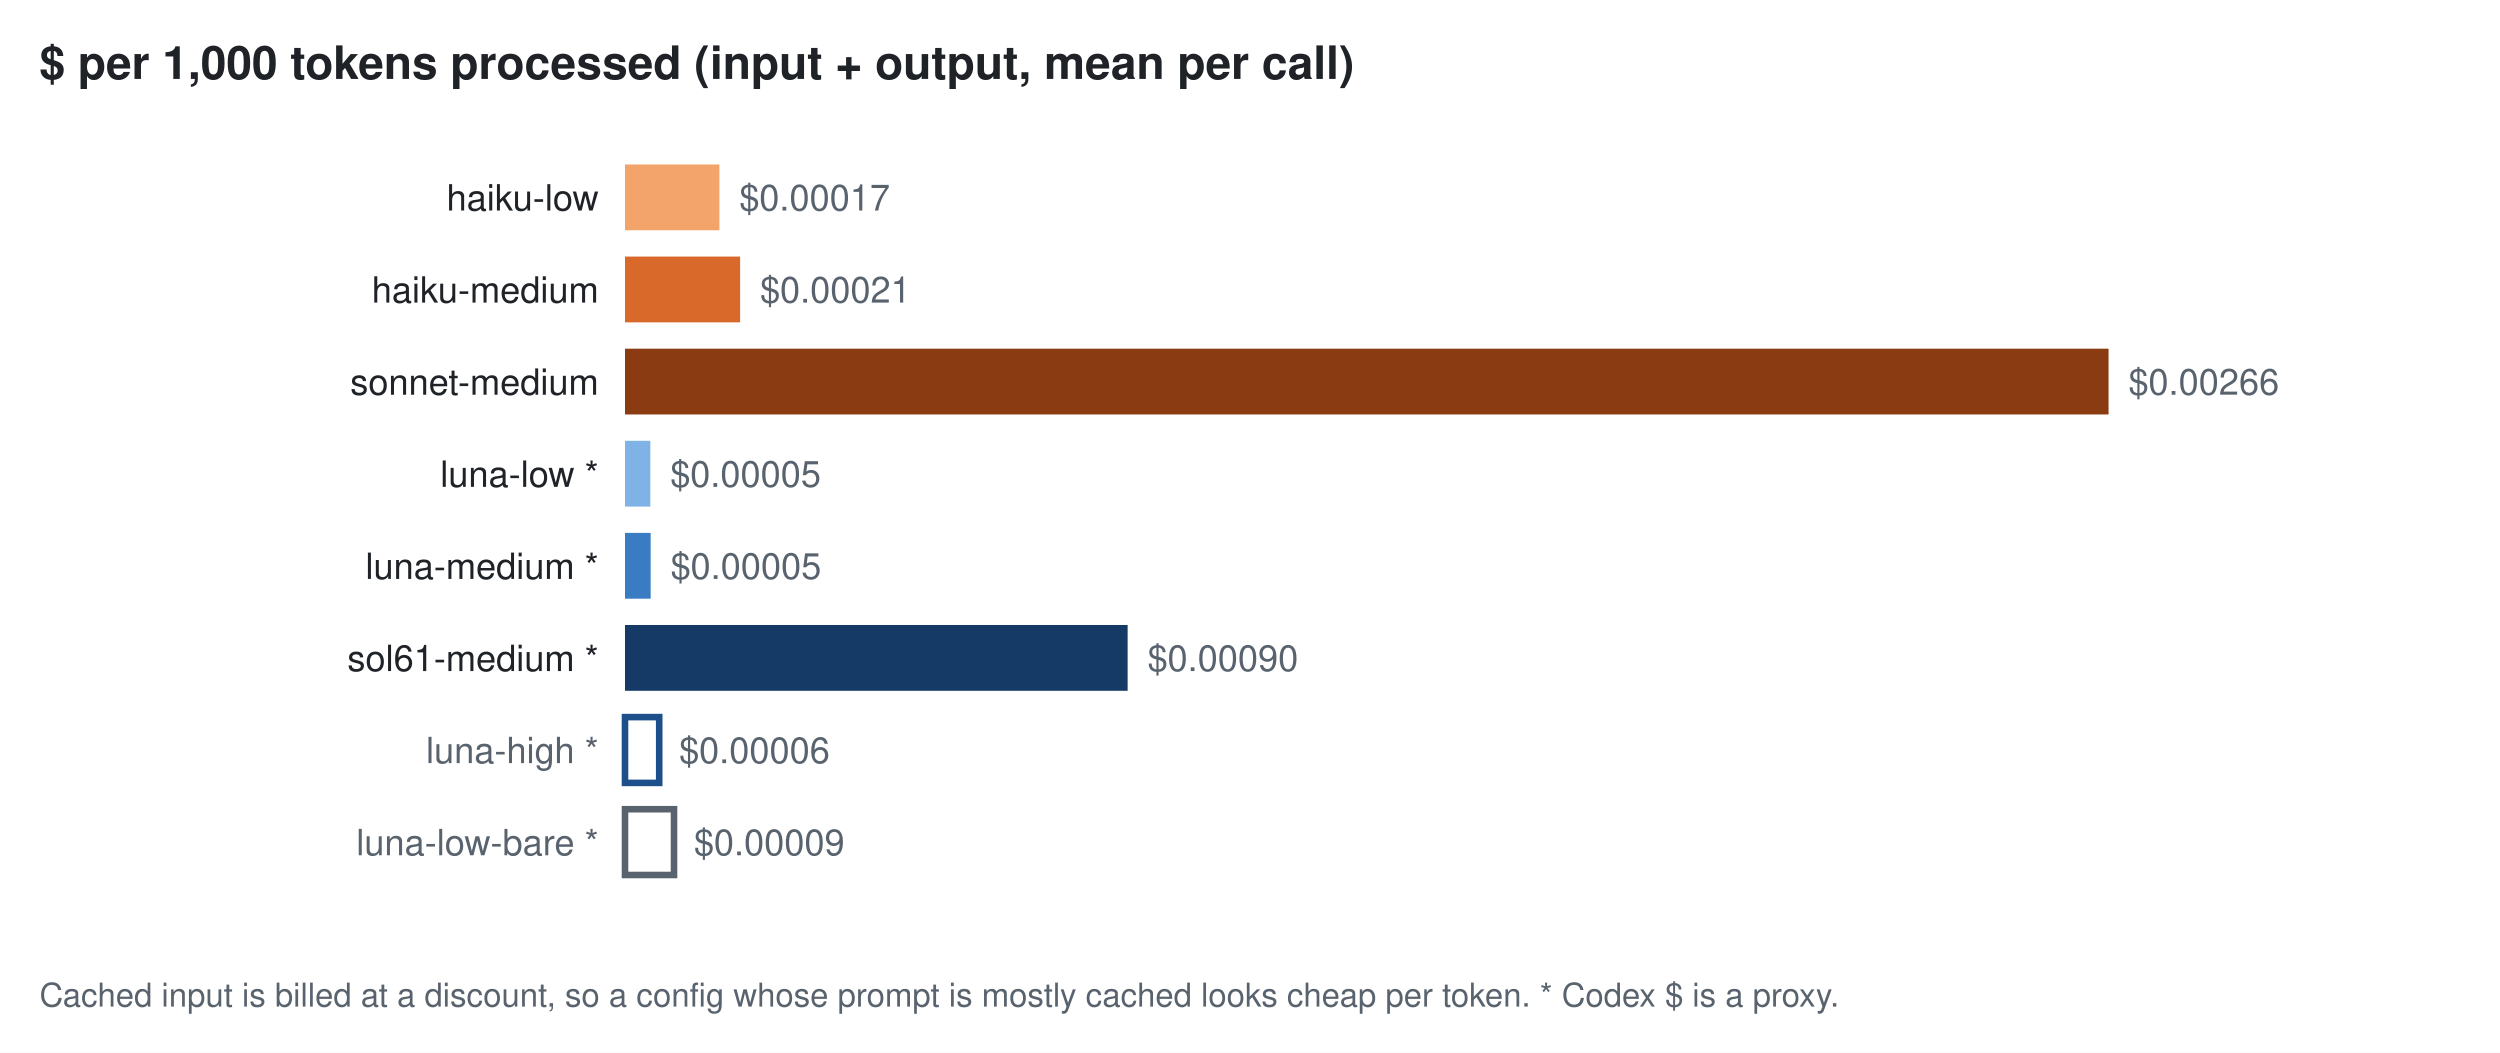
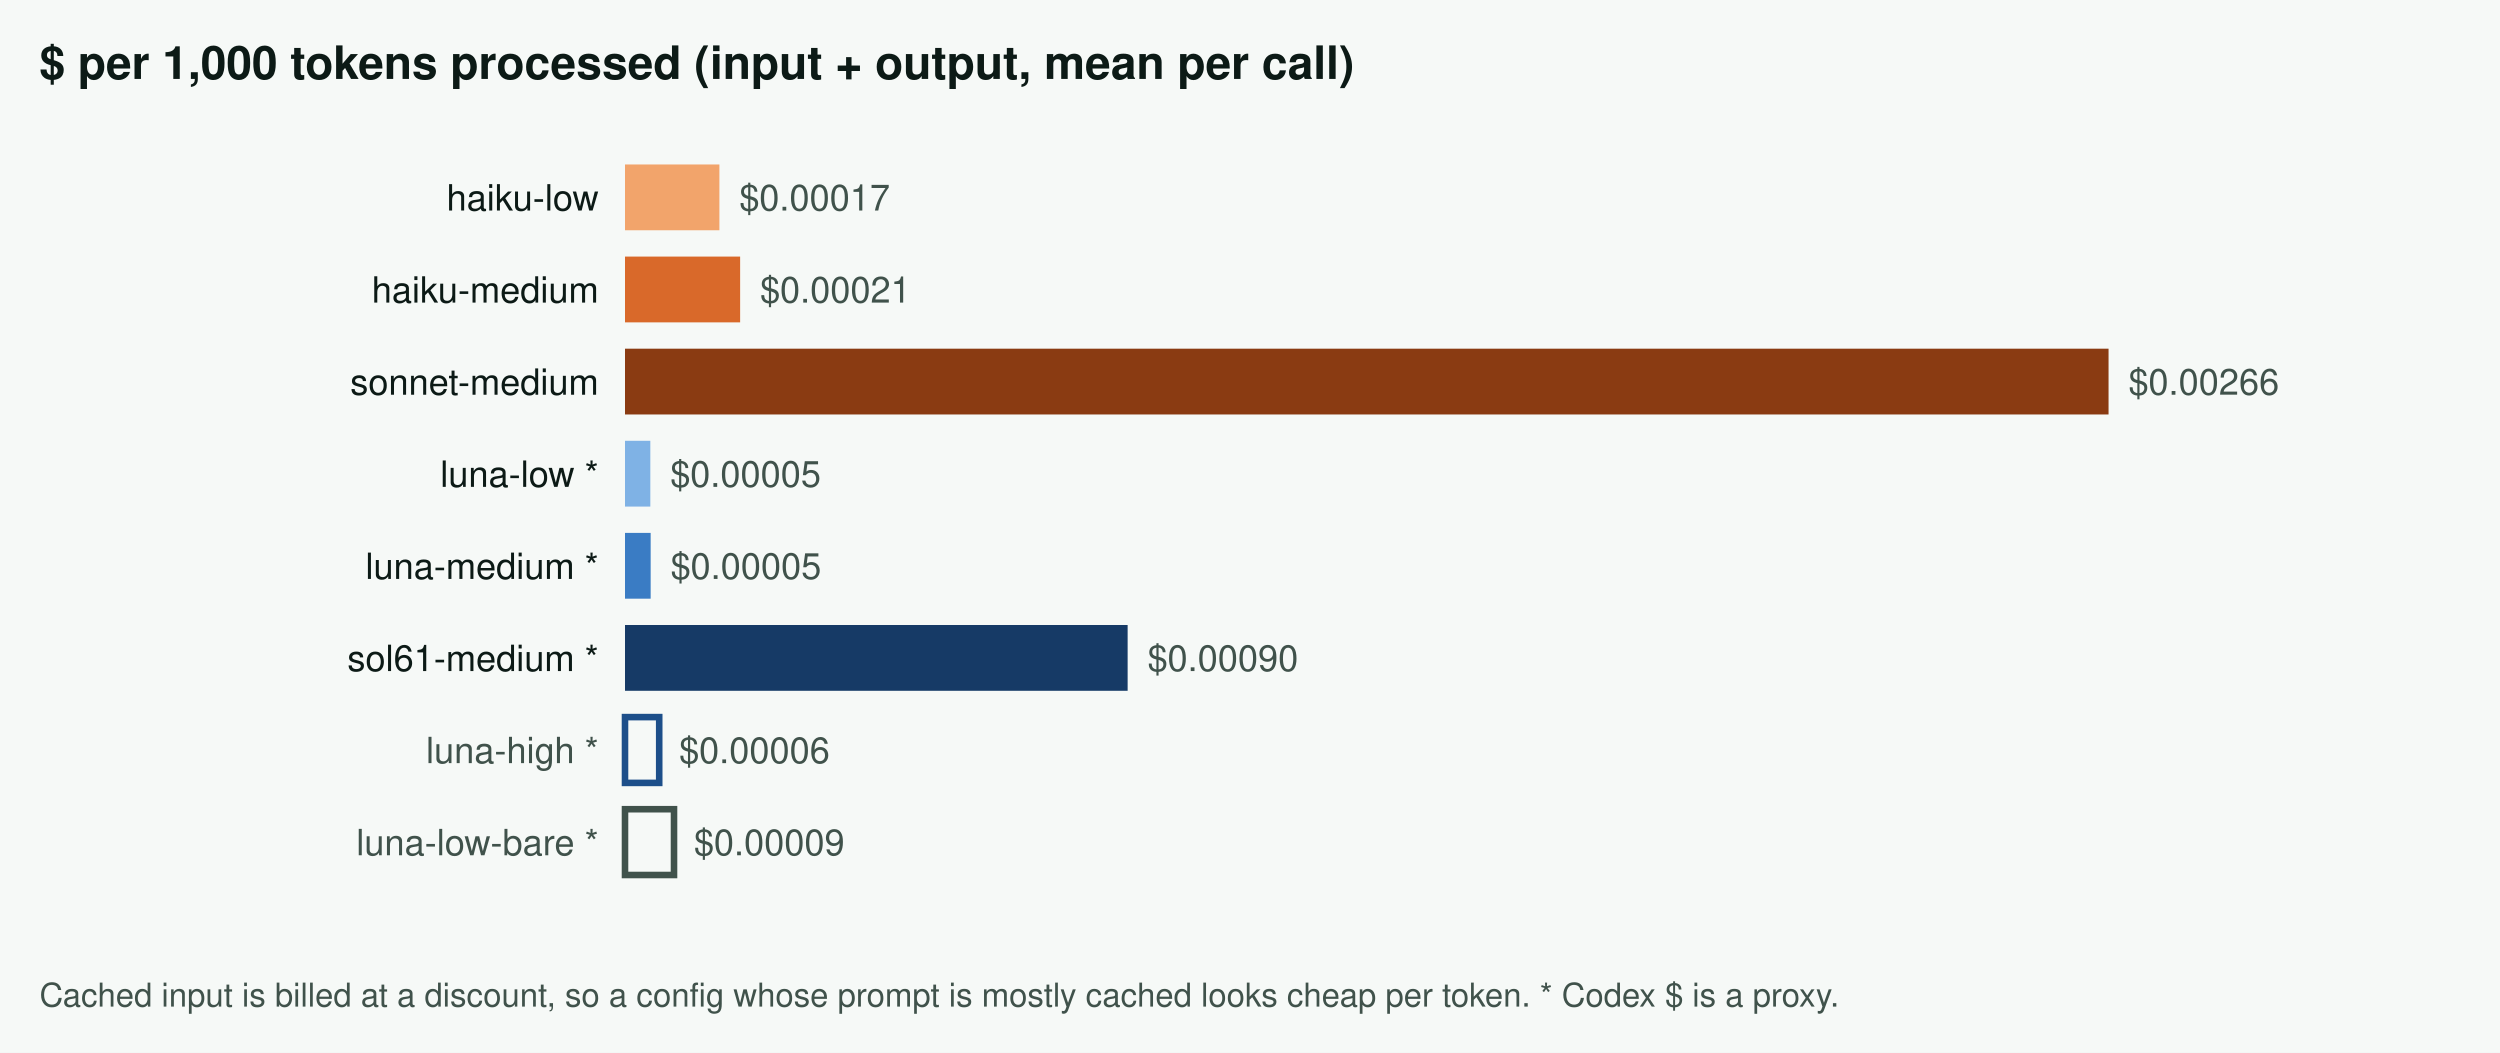
- <svg xmlns="http://www.w3.org/2000/svg" viewBox="0 0 760 320" width="760" height="320" font-family="-apple-system, Segoe UI, Helvetica, Arial, sans-serif" font-size="12">
-   <rect width="760" height="320" fill="white" />
-   <text x="12.0" y="24.0" font-size="14" text-anchor="start" fill="#1f2328" font-weight="600">$ per 1,000 tokens processed (input + output, mean per call)</text>
+ <svg xmlns="http://www.w3.org/2000/svg" viewBox="0 0 760 320" width="760" height="320" font-family="Hanken Grotesk, -apple-system, Segoe UI, Helvetica, Arial, sans-serif" font-size="12">
+   <rect width="760" height="320" fill="#f6f9f7" />
+   <text x="12.0" y="24.0" font-size="14" text-anchor="start" fill="#0c1a16" font-weight="600">$ per 1,000 tokens processed (input + output, mean per call)</text>
  <rect x="190" y="50" width="28.7" height="20" fill="#f2a46b" stroke="#f2a46b" stroke-width="0" />
-   <text x="182.0" y="64.0" font-size="11" text-anchor="end" fill="#1f2328" font-weight="normal">haiku-low</text>
-   <text x="224.7" y="64.0" font-size="11" text-anchor="start" fill="#59636e" font-weight="normal">$0.00017</text>
+   <text x="182.0" y="64.0" font-size="11" text-anchor="end" fill="#0c1a16" font-weight="normal">haiku-low</text>
+   <text x="224.7" y="64.0" font-size="11" text-anchor="start" fill="#40524b" font-weight="normal">$0.00017</text>
  <rect x="190" y="78" width="35.0" height="20" fill="#d9692a" stroke="#d9692a" stroke-width="0" />
-   <text x="182.0" y="92.0" font-size="11" text-anchor="end" fill="#1f2328" font-weight="normal">haiku-medium</text>
-   <text x="231.0" y="92.0" font-size="11" text-anchor="start" fill="#59636e" font-weight="normal">$0.00021</text>
+   <text x="182.0" y="92.0" font-size="11" text-anchor="end" fill="#0c1a16" font-weight="normal">haiku-medium</text>
+   <text x="231.0" y="92.0" font-size="11" text-anchor="start" fill="#40524b" font-weight="normal">$0.00021</text>
  <rect x="190" y="106" width="451.0" height="20" fill="#8a3b12" stroke="#8a3b12" stroke-width="0" />
-   <text x="182.0" y="120.0" font-size="11" text-anchor="end" fill="#1f2328" font-weight="normal">sonnet-medium</text>
-   <text x="647.0" y="120.0" font-size="11" text-anchor="start" fill="#59636e" font-weight="normal">$0.00266</text>
+   <text x="182.0" y="120.0" font-size="11" text-anchor="end" fill="#0c1a16" font-weight="normal">sonnet-medium</text>
+   <text x="647.0" y="120.0" font-size="11" text-anchor="start" fill="#40524b" font-weight="normal">$0.00266</text>
  <rect x="190" y="134" width="7.7" height="20" fill="#7fb2e5" stroke="#7fb2e5" stroke-width="0" />
-   <text x="182.0" y="148.0" font-size="11" text-anchor="end" fill="#1f2328" font-weight="normal">luna-low *</text>
-   <text x="203.7" y="148.0" font-size="11" text-anchor="start" fill="#59636e" font-weight="normal">$0.00005</text>
+   <text x="182.0" y="148.0" font-size="11" text-anchor="end" fill="#0c1a16" font-weight="normal">luna-low *</text>
+   <text x="203.7" y="148.0" font-size="11" text-anchor="start" fill="#40524b" font-weight="normal">$0.00005</text>
  <rect x="190" y="162" width="7.8" height="20" fill="#3a7cc4" stroke="#3a7cc4" stroke-width="0" />
-   <text x="182.0" y="176.0" font-size="11" text-anchor="end" fill="#1f2328" font-weight="normal">luna-medium *</text>
-   <text x="203.8" y="176.0" font-size="11" text-anchor="start" fill="#59636e" font-weight="normal">$0.00005</text>
+   <text x="182.0" y="176.0" font-size="11" text-anchor="end" fill="#0c1a16" font-weight="normal">luna-medium *</text>
+   <text x="203.8" y="176.0" font-size="11" text-anchor="start" fill="#40524b" font-weight="normal">$0.00005</text>
  <rect x="190" y="190" width="152.8" height="20" fill="#163a66" stroke="#163a66" stroke-width="0" />
-   <text x="182.0" y="204.0" font-size="11" text-anchor="end" fill="#1f2328" font-weight="normal">sol61-medium *</text>
-   <text x="348.8" y="204.0" font-size="11" text-anchor="start" fill="#59636e" font-weight="normal">$0.00090</text>
-   <rect x="190" y="218" width="10.4" height="20" fill="white" stroke="#1d4f8a" stroke-width="2" />
-   <text x="182.0" y="232.0" font-size="11" text-anchor="end" fill="#59636e" font-weight="normal">luna-high *</text>
-   <text x="206.4" y="232.0" font-size="11" text-anchor="start" fill="#59636e" font-weight="normal">$0.00006</text>
-   <rect x="190" y="246" width="14.9" height="20" fill="white" stroke="#59636e" stroke-width="2" />
-   <text x="182.0" y="260.0" font-size="11" text-anchor="end" fill="#59636e" font-weight="normal">luna-low-bare *</text>
-   <text x="210.9" y="260.0" font-size="11" text-anchor="start" fill="#59636e" font-weight="normal">$0.00009</text>
-   <text x="12.0" y="306.0" font-size="10" text-anchor="start" fill="#59636e" font-weight="normal">Cached input is billed at a discount, so a config whose prompt is mostly cached looks cheap per token. * Codex $ is a proxy.</text>
+   <text x="182.0" y="204.0" font-size="11" text-anchor="end" fill="#0c1a16" font-weight="normal">sol61-medium *</text>
+   <text x="348.8" y="204.0" font-size="11" text-anchor="start" fill="#40524b" font-weight="normal">$0.00090</text>
+   <rect x="190" y="218" width="10.4" height="20" fill="#f6f9f7" stroke="#1d4f8a" stroke-width="2" />
+   <text x="182.0" y="232.0" font-size="11" text-anchor="end" fill="#40524b" font-weight="normal">luna-high *</text>
+   <text x="206.4" y="232.0" font-size="11" text-anchor="start" fill="#40524b" font-weight="normal">$0.00006</text>
+   <rect x="190" y="246" width="14.9" height="20" fill="#f6f9f7" stroke="#40524b" stroke-width="2" />
+   <text x="182.0" y="260.0" font-size="11" text-anchor="end" fill="#40524b" font-weight="normal">luna-low-bare *</text>
+   <text x="210.9" y="260.0" font-size="11" text-anchor="start" fill="#40524b" font-weight="normal">$0.00009</text>
+   <text x="12.0" y="306.0" font-size="10" text-anchor="start" fill="#40524b" font-weight="normal">Cached input is billed at a discount, so a config whose prompt is mostly cached looks cheap per token. * Codex $ is a proxy.</text>
</svg>
